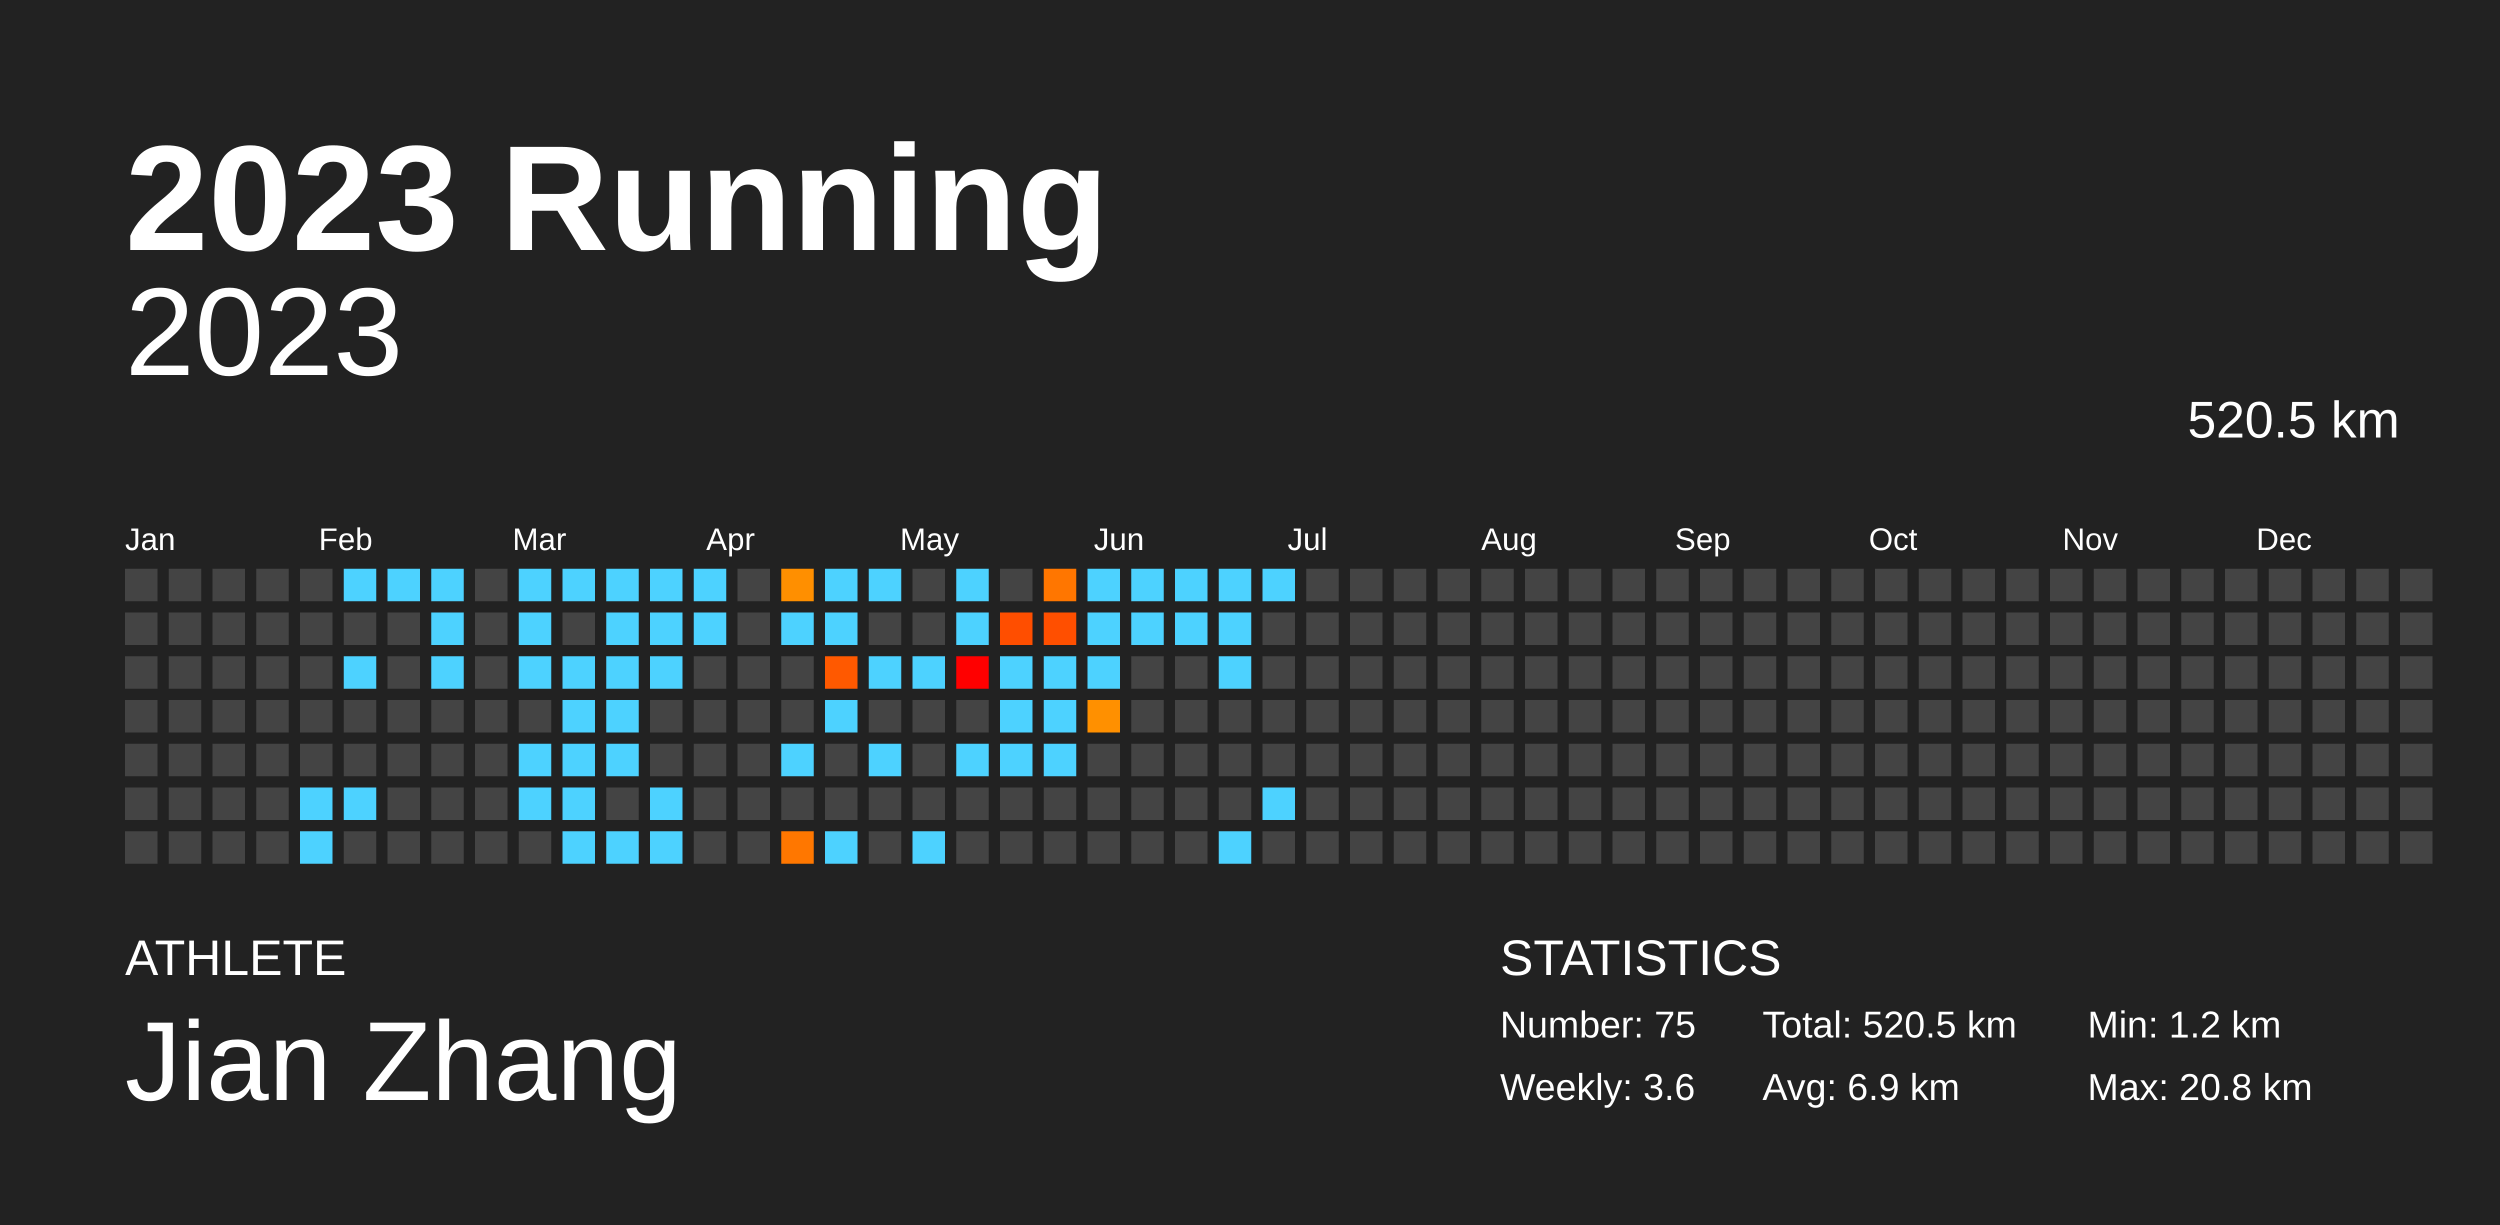
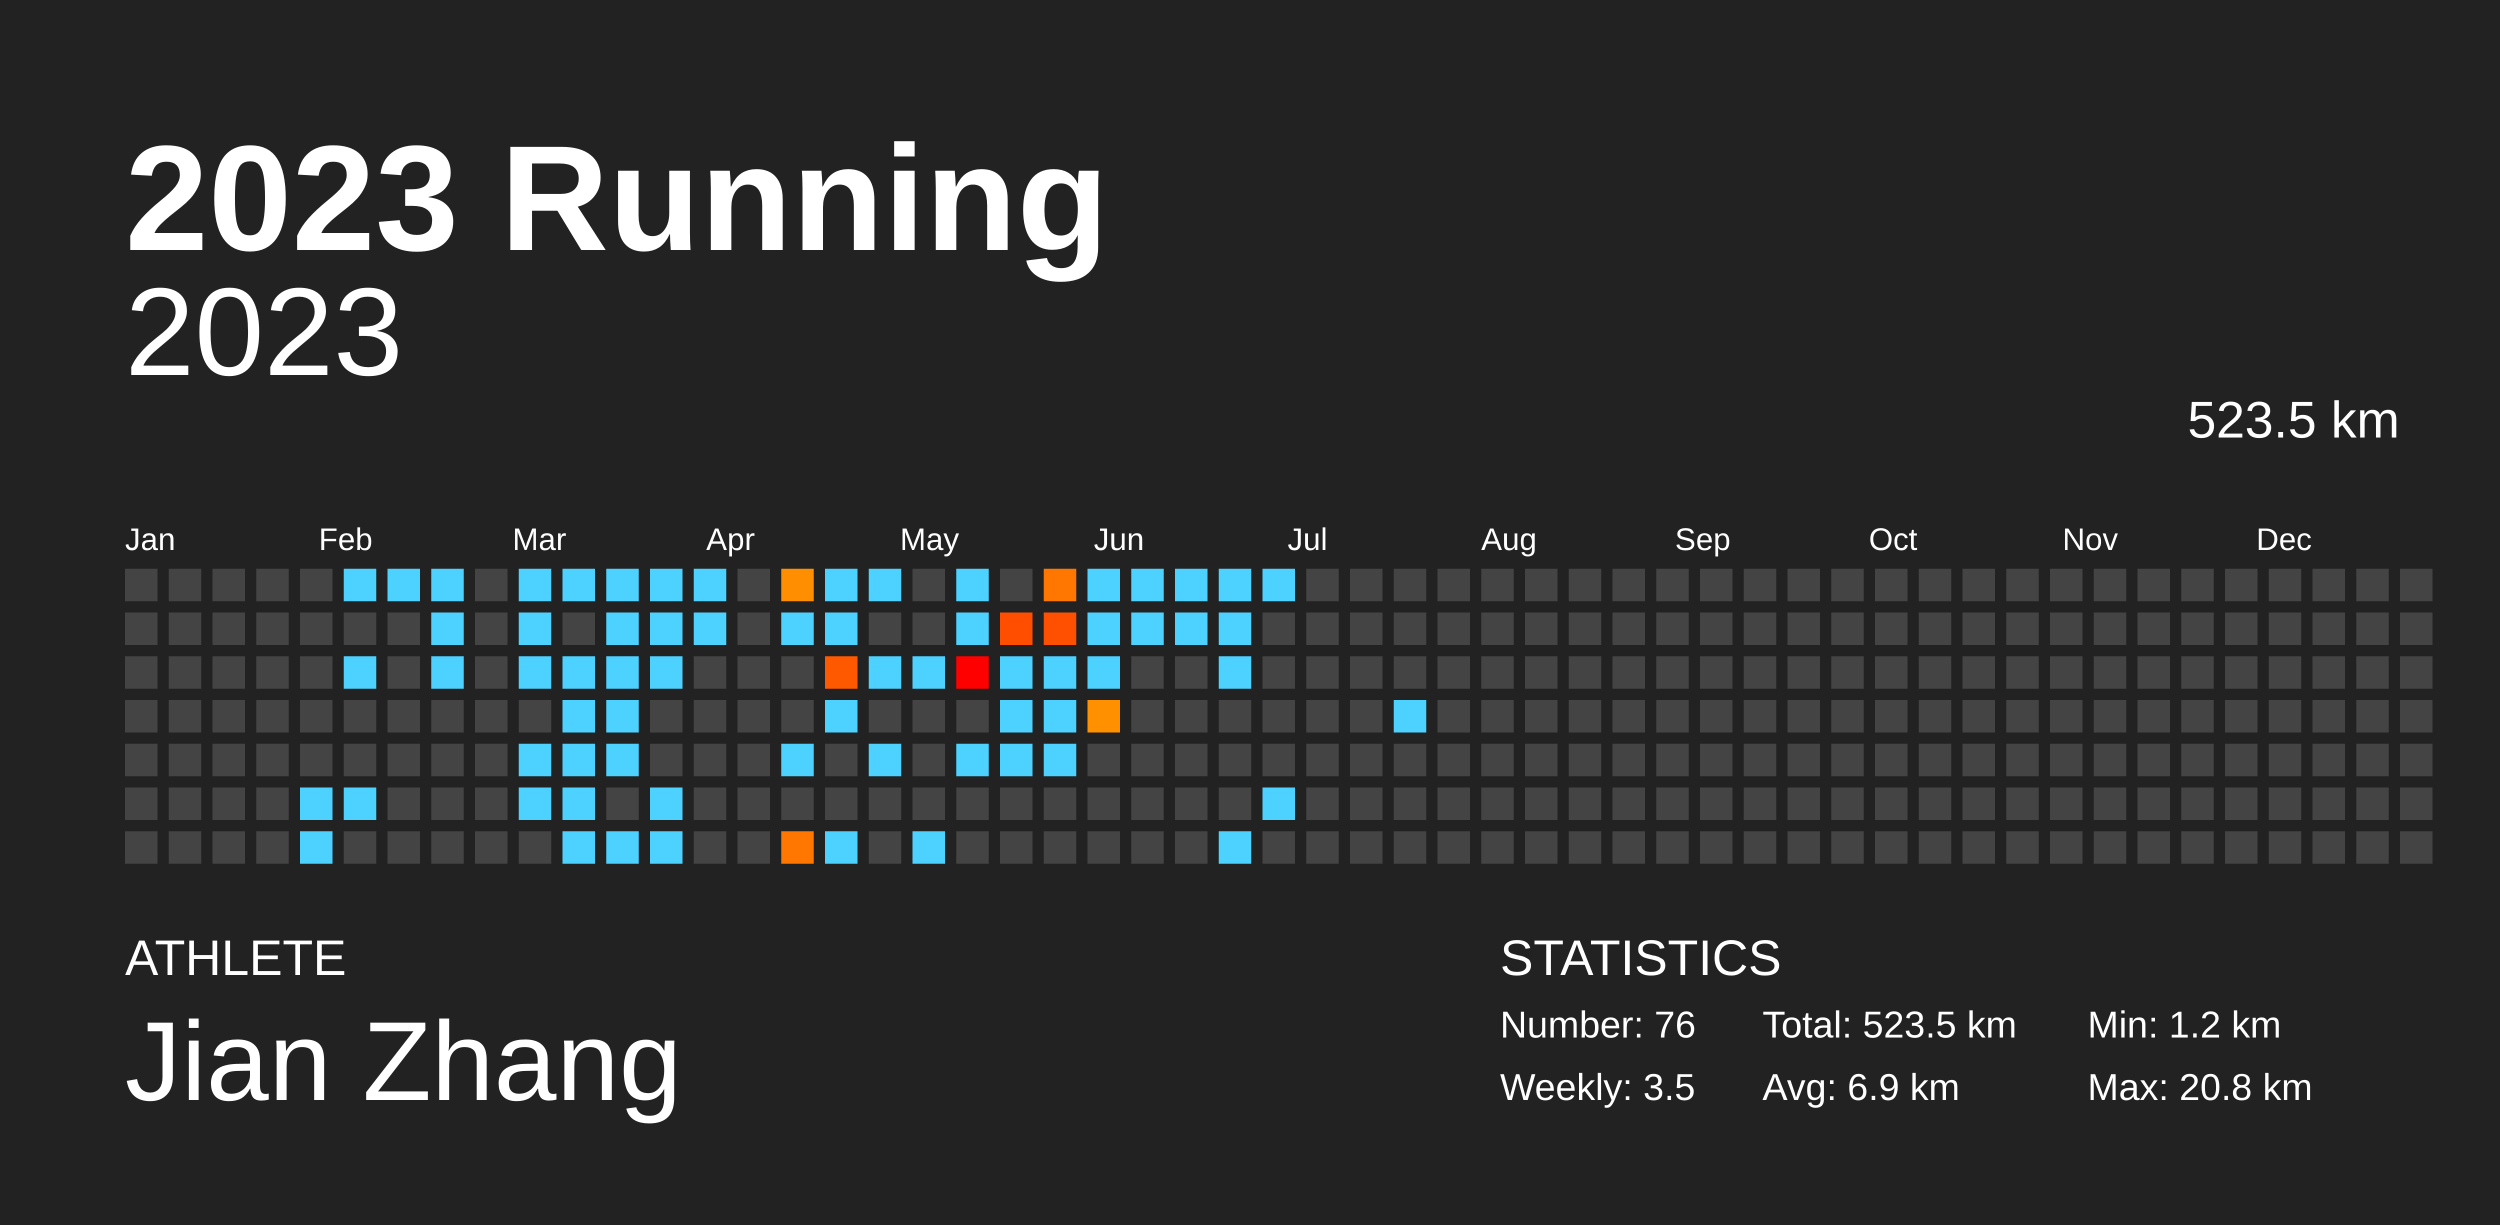
<svg xmlns="http://www.w3.org/2000/svg" baseProfile="full" height="98mm" version="1.1" viewBox="0,0,200,98" width="200mm">
  <defs />
  <rect fill="#222222" height="98" width="200" x="0" y="0" />
  <text fill="#FFFFFF" style="font-size:12px; font-family:Arial; font-weight:bold;" x="10" y="20">2023 Running</text>
  <text fill="#FFFFFF" style="font-size:4px; font-family:Arial" x="10" y="78">ATHLETE</text>
  <text fill="#FFFFFF" style="font-size:9px; font-family:Arial" x="10" y="88">Jian Zhang</text>
  <text fill="#FFFFFF" style="font-size:4px; font-family:Arial" x="120" y="78">STATISTICS</text>
-   <text fill="#FFFFFF" style="font-size:3px; font-family:Arial" x="120" y="83">Number: 75</text>
-   <text fill="#FFFFFF" style="font-size:3px; font-family:Arial" x="120" y="88">Weekly: 3.6</text>
-   <text fill="#FFFFFF" style="font-size:3px; font-family:Arial" x="141" y="83">Total: 520.5 km</text>
+   <text fill="#FFFFFF" style="font-size:3px; font-family:Arial" x="120" y="83">Number: 76</text>
+   <text fill="#FFFFFF" style="font-size:3px; font-family:Arial" x="120" y="88">Weekly: 3.5</text>
+   <text fill="#FFFFFF" style="font-size:3px; font-family:Arial" x="141" y="83">Total: 523.5 km</text>
  <text fill="#FFFFFF" style="font-size:3px; font-family:Arial" x="141" y="88">Avg: 6.9 km</text>
  <text fill="#FFFFFF" style="font-size:3px; font-family:Arial" x="167" y="83">Min: 1.2 km</text>
  <text fill="#FFFFFF" style="font-size:3px; font-family:Arial" x="167" y="88">Max: 20.8 km</text>
  <text alignment-baseline="hanging" fill="#FFFFFF" style="font-size:10.0px; font-family:Arial;" x="10" y="30">2023</text>
-   <text alignment-baseline="hanging" fill="#FFFFFF" style="font-size:4.125px; font-family:Arial;" x="175" y="35">520.5 km</text>
+   <text alignment-baseline="hanging" fill="#FFFFFF" style="font-size:4.125px; font-family:Arial;" x="175" y="35">523.5 km</text>
  <text fill="#FFFFFF" style="font-size:2.5px; font-family:Arial" x="10.0" y="44">Jan</text>
  <text fill="#FFFFFF" style="font-size:2.5px; font-family:Arial" x="25.5" y="44">Feb</text>
  <text fill="#FFFFFF" style="font-size:2.5px; font-family:Arial" x="41.0" y="44">Mar</text>
  <text fill="#FFFFFF" style="font-size:2.5px; font-family:Arial" x="56.5" y="44">Apr</text>
  <text fill="#FFFFFF" style="font-size:2.5px; font-family:Arial" x="72.0" y="44">May</text>
  <text fill="#FFFFFF" style="font-size:2.5px; font-family:Arial" x="87.5" y="44">Jun</text>
  <text fill="#FFFFFF" style="font-size:2.5px; font-family:Arial" x="103.0" y="44">Jul</text>
  <text fill="#FFFFFF" style="font-size:2.5px; font-family:Arial" x="118.5" y="44">Aug</text>
  <text fill="#FFFFFF" style="font-size:2.5px; font-family:Arial" x="134.0" y="44">Sep</text>
  <text fill="#FFFFFF" style="font-size:2.5px; font-family:Arial" x="149.5" y="44">Oct</text>
  <text fill="#FFFFFF" style="font-size:2.5px; font-family:Arial" x="165.0" y="44">Nov</text>
  <text fill="#FFFFFF" style="font-size:2.5px; font-family:Arial" x="180.5" y="44">Dec</text>
  <rect fill="#444444" height="2.6" width="2.6" x="10.0" y="45.5" />
  <rect fill="#444444" height="2.6" width="2.6" x="10.0" y="49.0" />
  <rect fill="#444444" height="2.6" width="2.6" x="10.0" y="52.5" />
  <rect fill="#444444" height="2.6" width="2.6" x="10.0" y="56.0" />
  <rect fill="#444444" height="2.6" width="2.6" x="10.0" y="59.5" />
  <rect fill="#444444" height="2.6" width="2.6" x="10.0" y="63.0" />
  <rect fill="#444444" height="2.6" width="2.6" x="10.0" y="66.5" />
  <rect fill="#444444" height="2.6" width="2.6" x="13.5" y="45.5" />
  <rect fill="#444444" height="2.6" width="2.6" x="13.5" y="49.0" />
  <rect fill="#444444" height="2.6" width="2.6" x="13.5" y="52.5" />
  <rect fill="#444444" height="2.6" width="2.6" x="13.5" y="56.0" />
  <rect fill="#444444" height="2.6" width="2.6" x="13.5" y="59.5" />
  <rect fill="#444444" height="2.6" width="2.6" x="13.5" y="63.0" />
  <rect fill="#444444" height="2.6" width="2.6" x="13.5" y="66.5" />
  <rect fill="#444444" height="2.6" width="2.6" x="17.0" y="45.5" />
  <rect fill="#444444" height="2.6" width="2.6" x="17.0" y="49.0" />
  <rect fill="#444444" height="2.6" width="2.6" x="17.0" y="52.5" />
  <rect fill="#444444" height="2.6" width="2.6" x="17.0" y="56.0" />
  <rect fill="#444444" height="2.6" width="2.6" x="17.0" y="59.5" />
  <rect fill="#444444" height="2.6" width="2.6" x="17.0" y="63.0" />
  <rect fill="#444444" height="2.6" width="2.6" x="17.0" y="66.5" />
  <rect fill="#444444" height="2.6" width="2.6" x="20.5" y="45.5" />
  <rect fill="#444444" height="2.6" width="2.6" x="20.5" y="49.0" />
  <rect fill="#444444" height="2.6" width="2.6" x="20.5" y="52.5" />
  <rect fill="#444444" height="2.6" width="2.6" x="20.5" y="56.0" />
  <rect fill="#444444" height="2.6" width="2.6" x="20.5" y="59.5" />
  <rect fill="#444444" height="2.6" width="2.6" x="20.5" y="63.0" />
  <rect fill="#444444" height="2.6" width="2.6" x="20.5" y="66.5" />
  <rect fill="#444444" height="2.6" width="2.6" x="24.0" y="45.5" />
  <rect fill="#444444" height="2.6" width="2.6" x="24.0" y="49.0" />
  <rect fill="#444444" height="2.6" width="2.6" x="24.0" y="52.5" />
  <rect fill="#444444" height="2.6" width="2.6" x="24.0" y="56.0" />
  <rect fill="#444444" height="2.6" width="2.6" x="24.0" y="59.5" />
  <rect fill="#4dd2ff" height="2.6" width="2.6" x="24.0" y="63.0" />
  <rect fill="#4dd2ff" height="2.6" width="2.6" x="24.0" y="66.5" />
  <rect fill="#4dd2ff" height="2.6" width="2.6" x="27.5" y="45.5" />
  <rect fill="#444444" height="2.6" width="2.6" x="27.5" y="49.0" />
  <rect fill="#4dd2ff" height="2.6" width="2.6" x="27.5" y="52.5" />
  <rect fill="#444444" height="2.6" width="2.6" x="27.5" y="56.0" />
  <rect fill="#444444" height="2.6" width="2.6" x="27.5" y="59.5" />
  <rect fill="#4dd2ff" height="2.6" width="2.6" x="27.5" y="63.0" />
  <rect fill="#444444" height="2.6" width="2.6" x="27.5" y="66.5" />
  <rect fill="#4dd2ff" height="2.6" width="2.6" x="31.0" y="45.5" />
  <rect fill="#444444" height="2.6" width="2.6" x="31.0" y="49.0" />
  <rect fill="#444444" height="2.6" width="2.6" x="31.0" y="52.5" />
  <rect fill="#444444" height="2.6" width="2.6" x="31.0" y="56.0" />
  <rect fill="#444444" height="2.6" width="2.6" x="31.0" y="59.5" />
  <rect fill="#444444" height="2.6" width="2.6" x="31.0" y="63.0" />
  <rect fill="#444444" height="2.6" width="2.6" x="31.0" y="66.5" />
  <rect fill="#4dd2ff" height="2.6" width="2.6" x="34.5" y="45.5" />
  <rect fill="#4dd2ff" height="2.6" width="2.6" x="34.5" y="49.0" />
  <rect fill="#4dd2ff" height="2.6" width="2.6" x="34.5" y="52.5" />
  <rect fill="#444444" height="2.6" width="2.6" x="34.5" y="56.0" />
  <rect fill="#444444" height="2.6" width="2.6" x="34.5" y="59.5" />
  <rect fill="#444444" height="2.6" width="2.6" x="34.5" y="63.0" />
  <rect fill="#444444" height="2.6" width="2.6" x="34.5" y="66.5" />
  <rect fill="#444444" height="2.6" width="2.6" x="38.0" y="45.5" />
  <rect fill="#444444" height="2.6" width="2.6" x="38.0" y="49.0" />
  <rect fill="#444444" height="2.6" width="2.6" x="38.0" y="52.5" />
  <rect fill="#444444" height="2.6" width="2.6" x="38.0" y="56.0" />
  <rect fill="#444444" height="2.6" width="2.6" x="38.0" y="59.5" />
  <rect fill="#444444" height="2.6" width="2.6" x="38.0" y="63.0" />
  <rect fill="#444444" height="2.6" width="2.6" x="38.0" y="66.5" />
  <rect fill="#4dd2ff" height="2.6" width="2.6" x="41.5" y="45.5" />
  <rect fill="#4dd2ff" height="2.6" width="2.6" x="41.5" y="49.0" />
  <rect fill="#4dd2ff" height="2.6" width="2.6" x="41.5" y="52.5" />
  <rect fill="#444444" height="2.6" width="2.6" x="41.5" y="56.0" />
  <rect fill="#4dd2ff" height="2.6" width="2.6" x="41.5" y="59.5" />
  <rect fill="#4dd2ff" height="2.6" width="2.6" x="41.5" y="63.0" />
  <rect fill="#444444" height="2.6" width="2.6" x="41.5" y="66.5" />
  <rect fill="#4dd2ff" height="2.6" width="2.6" x="45.0" y="45.5" />
  <rect fill="#444444" height="2.6" width="2.6" x="45.0" y="49.0" />
  <rect fill="#4dd2ff" height="2.6" width="2.6" x="45.0" y="52.5" />
  <rect fill="#4dd2ff" height="2.6" width="2.6" x="45.0" y="56.0" />
  <rect fill="#4dd2ff" height="2.6" width="2.6" x="45.0" y="59.5" />
  <rect fill="#4dd2ff" height="2.6" width="2.6" x="45.0" y="63.0" />
  <rect fill="#4dd2ff" height="2.6" width="2.6" x="45.0" y="66.5" />
  <rect fill="#4dd2ff" height="2.6" width="2.6" x="48.5" y="45.5" />
  <rect fill="#4dd2ff" height="2.6" width="2.6" x="48.5" y="49.0" />
  <rect fill="#4dd2ff" height="2.6" width="2.6" x="48.5" y="52.5" />
  <rect fill="#4dd2ff" height="2.6" width="2.6" x="48.5" y="56.0" />
  <rect fill="#4dd2ff" height="2.6" width="2.6" x="48.5" y="59.5" />
  <rect fill="#444444" height="2.6" width="2.6" x="48.5" y="63.0" />
  <rect fill="#4dd2ff" height="2.6" width="2.6" x="48.5" y="66.5" />
  <rect fill="#4dd2ff" height="2.6" width="2.6" x="52.0" y="45.5" />
  <rect fill="#4dd2ff" height="2.6" width="2.6" x="52.0" y="49.0" />
  <rect fill="#4dd2ff" height="2.6" width="2.6" x="52.0" y="52.5" />
  <rect fill="#444444" height="2.6" width="2.6" x="52.0" y="56.0" />
  <rect fill="#444444" height="2.6" width="2.6" x="52.0" y="59.5" />
  <rect fill="#4dd2ff" height="2.6" width="2.6" x="52.0" y="63.0" />
  <rect fill="#4dd2ff" height="2.6" width="2.6" x="52.0" y="66.5" />
  <rect fill="#4dd2ff" height="2.6" width="2.6" x="55.5" y="45.5" />
  <rect fill="#4dd2ff" height="2.6" width="2.6" x="55.5" y="49.0" />
  <rect fill="#444444" height="2.6" width="2.6" x="55.5" y="52.5" />
  <rect fill="#444444" height="2.6" width="2.6" x="55.5" y="56.0" />
  <rect fill="#444444" height="2.6" width="2.6" x="55.5" y="59.5" />
  <rect fill="#444444" height="2.6" width="2.6" x="55.5" y="63.0" />
  <rect fill="#444444" height="2.6" width="2.6" x="55.5" y="66.5" />
  <rect fill="#444444" height="2.6" width="2.6" x="59.0" y="45.5" />
  <rect fill="#444444" height="2.6" width="2.6" x="59.0" y="49.0" />
  <rect fill="#444444" height="2.6" width="2.6" x="59.0" y="52.5" />
  <rect fill="#444444" height="2.6" width="2.6" x="59.0" y="56.0" />
  <rect fill="#444444" height="2.6" width="2.6" x="59.0" y="59.5" />
  <rect fill="#444444" height="2.6" width="2.6" x="59.0" y="63.0" />
  <rect fill="#444444" height="2.6" width="2.6" x="59.0" y="66.5" />
  <rect fill="#ff8f00" height="2.6" width="2.6" x="62.5" y="45.5" />
  <rect fill="#4dd2ff" height="2.6" width="2.6" x="62.5" y="49.0" />
  <rect fill="#444444" height="2.6" width="2.6" x="62.5" y="52.5" />
  <rect fill="#444444" height="2.6" width="2.6" x="62.5" y="56.0" />
  <rect fill="#4dd2ff" height="2.6" width="2.6" x="62.5" y="59.5" />
  <rect fill="#444444" height="2.6" width="2.6" x="62.5" y="63.0" />
  <rect fill="#ff7700" height="2.6" width="2.6" x="62.5" y="66.5" />
  <rect fill="#4dd2ff" height="2.6" width="2.6" x="66.0" y="45.5" />
  <rect fill="#4dd2ff" height="2.6" width="2.6" x="66.0" y="49.0" />
  <rect fill="#ff5900" height="2.6" width="2.6" x="66.0" y="52.5" />
  <rect fill="#4dd2ff" height="2.6" width="2.6" x="66.0" y="56.0" />
  <rect fill="#444444" height="2.6" width="2.6" x="66.0" y="59.5" />
  <rect fill="#444444" height="2.6" width="2.6" x="66.0" y="63.0" />
  <rect fill="#4dd2ff" height="2.6" width="2.6" x="66.0" y="66.5" />
  <rect fill="#4dd2ff" height="2.6" width="2.6" x="69.5" y="45.5" />
  <rect fill="#444444" height="2.6" width="2.6" x="69.5" y="49.0" />
  <rect fill="#4dd2ff" height="2.6" width="2.6" x="69.5" y="52.5" />
  <rect fill="#444444" height="2.6" width="2.6" x="69.5" y="56.0" />
  <rect fill="#4dd2ff" height="2.6" width="2.6" x="69.5" y="59.5" />
  <rect fill="#444444" height="2.6" width="2.6" x="69.5" y="63.0" />
  <rect fill="#444444" height="2.6" width="2.6" x="69.5" y="66.5" />
  <rect fill="#444444" height="2.6" width="2.6" x="73.0" y="45.5" />
  <rect fill="#444444" height="2.6" width="2.6" x="73.0" y="49.0" />
  <rect fill="#4dd2ff" height="2.6" width="2.6" x="73.0" y="52.5" />
  <rect fill="#444444" height="2.6" width="2.6" x="73.0" y="56.0" />
  <rect fill="#444444" height="2.6" width="2.6" x="73.0" y="59.5" />
  <rect fill="#444444" height="2.6" width="2.6" x="73.0" y="63.0" />
  <rect fill="#4dd2ff" height="2.6" width="2.6" x="73.0" y="66.5" />
  <rect fill="#4dd2ff" height="2.6" width="2.6" x="76.5" y="45.5" />
  <rect fill="#4dd2ff" height="2.6" width="2.6" x="76.5" y="49.0" />
  <rect fill="red" height="2.6" width="2.6" x="76.5" y="52.5" />
  <rect fill="#444444" height="2.6" width="2.6" x="76.5" y="56.0" />
  <rect fill="#4dd2ff" height="2.6" width="2.6" x="76.5" y="59.5" />
  <rect fill="#444444" height="2.6" width="2.6" x="76.5" y="63.0" />
  <rect fill="#444444" height="2.6" width="2.6" x="76.5" y="66.5" />
  <rect fill="#444444" height="2.6" width="2.6" x="80.0" y="45.5" />
  <rect fill="#ff4e00" height="2.6" width="2.6" x="80.0" y="49.0" />
  <rect fill="#4dd2ff" height="2.6" width="2.6" x="80.0" y="52.5" />
  <rect fill="#4dd2ff" height="2.6" width="2.6" x="80.0" y="56.0" />
  <rect fill="#4dd2ff" height="2.6" width="2.6" x="80.0" y="59.5" />
  <rect fill="#444444" height="2.6" width="2.6" x="80.0" y="63.0" />
  <rect fill="#444444" height="2.6" width="2.6" x="80.0" y="66.5" />
  <rect fill="#ff7600" height="2.6" width="2.6" x="83.5" y="45.5" />
  <rect fill="#ff4f00" height="2.6" width="2.6" x="83.5" y="49.0" />
  <rect fill="#4dd2ff" height="2.6" width="2.6" x="83.5" y="52.5" />
  <rect fill="#4dd2ff" height="2.6" width="2.6" x="83.5" y="56.0" />
  <rect fill="#4dd2ff" height="2.6" width="2.6" x="83.5" y="59.5" />
  <rect fill="#444444" height="2.6" width="2.6" x="83.5" y="63.0" />
  <rect fill="#444444" height="2.6" width="2.6" x="83.5" y="66.5" />
  <rect fill="#4dd2ff" height="2.6" width="2.6" x="87.0" y="45.5" />
  <rect fill="#4dd2ff" height="2.6" width="2.6" x="87.0" y="49.0" />
  <rect fill="#4dd2ff" height="2.6" width="2.6" x="87.0" y="52.5" />
  <rect fill="#ff9000" height="2.6" width="2.6" x="87.0" y="56.0" />
  <rect fill="#444444" height="2.6" width="2.6" x="87.0" y="59.5" />
  <rect fill="#444444" height="2.6" width="2.6" x="87.0" y="63.0" />
  <rect fill="#444444" height="2.6" width="2.6" x="87.0" y="66.5" />
  <rect fill="#4dd2ff" height="2.6" width="2.6" x="90.5" y="45.5" />
  <rect fill="#4dd2ff" height="2.6" width="2.6" x="90.5" y="49.0" />
  <rect fill="#444444" height="2.6" width="2.6" x="90.5" y="52.5" />
  <rect fill="#444444" height="2.6" width="2.6" x="90.5" y="56.0" />
  <rect fill="#444444" height="2.6" width="2.6" x="90.5" y="59.5" />
  <rect fill="#444444" height="2.6" width="2.6" x="90.5" y="63.0" />
  <rect fill="#444444" height="2.6" width="2.6" x="90.5" y="66.5" />
  <rect fill="#4dd2ff" height="2.6" width="2.6" x="94.0" y="45.5" />
  <rect fill="#4dd2ff" height="2.6" width="2.6" x="94.0" y="49.0" />
  <rect fill="#444444" height="2.6" width="2.6" x="94.0" y="52.5" />
  <rect fill="#444444" height="2.6" width="2.6" x="94.0" y="56.0" />
  <rect fill="#444444" height="2.6" width="2.6" x="94.0" y="59.5" />
  <rect fill="#444444" height="2.6" width="2.6" x="94.0" y="63.0" />
  <rect fill="#444444" height="2.6" width="2.6" x="94.0" y="66.5" />
  <rect fill="#4dd2ff" height="2.6" width="2.6" x="97.5" y="45.5" />
  <rect fill="#4dd2ff" height="2.6" width="2.6" x="97.5" y="49.0" />
  <rect fill="#4dd2ff" height="2.6" width="2.6" x="97.5" y="52.5" />
  <rect fill="#444444" height="2.6" width="2.6" x="97.5" y="56.0" />
  <rect fill="#444444" height="2.6" width="2.6" x="97.5" y="59.5" />
  <rect fill="#444444" height="2.6" width="2.6" x="97.5" y="63.0" />
  <rect fill="#4dd2ff" height="2.6" width="2.6" x="97.5" y="66.5" />
  <rect fill="#4dd2ff" height="2.6" width="2.6" x="101.0" y="45.5" />
  <rect fill="#444444" height="2.6" width="2.6" x="101.0" y="49.0" />
  <rect fill="#444444" height="2.6" width="2.6" x="101.0" y="52.5" />
  <rect fill="#444444" height="2.6" width="2.6" x="101.0" y="56.0" />
  <rect fill="#444444" height="2.6" width="2.6" x="101.0" y="59.5" />
  <rect fill="#4dd2ff" height="2.6" width="2.6" x="101.0" y="63.0" />
  <rect fill="#444444" height="2.6" width="2.6" x="101.0" y="66.5" />
  <rect fill="#444444" height="2.6" width="2.6" x="104.5" y="45.5" />
  <rect fill="#444444" height="2.6" width="2.6" x="104.5" y="49.0" />
  <rect fill="#444444" height="2.6" width="2.6" x="104.5" y="52.5" />
  <rect fill="#444444" height="2.6" width="2.6" x="104.5" y="56.0" />
  <rect fill="#444444" height="2.6" width="2.6" x="104.5" y="59.5" />
  <rect fill="#444444" height="2.6" width="2.6" x="104.5" y="63.0" />
  <rect fill="#444444" height="2.6" width="2.6" x="104.5" y="66.5" />
  <rect fill="#444444" height="2.6" width="2.6" x="108.0" y="45.5" />
  <rect fill="#444444" height="2.6" width="2.6" x="108.0" y="49.0" />
  <rect fill="#444444" height="2.6" width="2.6" x="108.0" y="52.5" />
  <rect fill="#444444" height="2.6" width="2.6" x="108.0" y="56.0" />
  <rect fill="#444444" height="2.6" width="2.6" x="108.0" y="59.5" />
  <rect fill="#444444" height="2.6" width="2.6" x="108.0" y="63.0" />
  <rect fill="#444444" height="2.6" width="2.6" x="108.0" y="66.5" />
  <rect fill="#444444" height="2.6" width="2.6" x="111.5" y="45.5" />
  <rect fill="#444444" height="2.6" width="2.6" x="111.5" y="49.0" />
  <rect fill="#444444" height="2.6" width="2.6" x="111.5" y="52.5" />
-   <rect fill="#444444" height="2.6" width="2.6" x="111.5" y="56.0" />
+   <rect fill="#4dd2ff" height="2.6" width="2.6" x="111.5" y="56.0" />
  <rect fill="#444444" height="2.6" width="2.6" x="111.5" y="59.5" />
  <rect fill="#444444" height="2.6" width="2.6" x="111.5" y="63.0" />
  <rect fill="#444444" height="2.6" width="2.6" x="111.5" y="66.5" />
  <rect fill="#444444" height="2.6" width="2.6" x="115.0" y="45.5" />
  <rect fill="#444444" height="2.6" width="2.6" x="115.0" y="49.0" />
  <rect fill="#444444" height="2.6" width="2.6" x="115.0" y="52.5" />
  <rect fill="#444444" height="2.6" width="2.6" x="115.0" y="56.0" />
  <rect fill="#444444" height="2.6" width="2.6" x="115.0" y="59.5" />
  <rect fill="#444444" height="2.6" width="2.6" x="115.0" y="63.0" />
  <rect fill="#444444" height="2.6" width="2.6" x="115.0" y="66.5" />
  <rect fill="#444444" height="2.6" width="2.6" x="118.5" y="45.5" />
  <rect fill="#444444" height="2.6" width="2.6" x="118.5" y="49.0" />
  <rect fill="#444444" height="2.6" width="2.6" x="118.5" y="52.5" />
  <rect fill="#444444" height="2.6" width="2.6" x="118.5" y="56.0" />
  <rect fill="#444444" height="2.6" width="2.6" x="118.5" y="59.5" />
  <rect fill="#444444" height="2.6" width="2.6" x="118.5" y="63.0" />
  <rect fill="#444444" height="2.6" width="2.6" x="118.5" y="66.5" />
  <rect fill="#444444" height="2.6" width="2.6" x="122.0" y="45.5" />
  <rect fill="#444444" height="2.6" width="2.6" x="122.0" y="49.0" />
  <rect fill="#444444" height="2.6" width="2.6" x="122.0" y="52.5" />
  <rect fill="#444444" height="2.6" width="2.6" x="122.0" y="56.0" />
  <rect fill="#444444" height="2.6" width="2.6" x="122.0" y="59.5" />
  <rect fill="#444444" height="2.6" width="2.6" x="122.0" y="63.0" />
  <rect fill="#444444" height="2.6" width="2.6" x="122.0" y="66.5" />
  <rect fill="#444444" height="2.6" width="2.6" x="125.5" y="45.5" />
  <rect fill="#444444" height="2.6" width="2.6" x="125.5" y="49.0" />
  <rect fill="#444444" height="2.6" width="2.6" x="125.5" y="52.5" />
  <rect fill="#444444" height="2.6" width="2.6" x="125.5" y="56.0" />
  <rect fill="#444444" height="2.6" width="2.6" x="125.5" y="59.5" />
  <rect fill="#444444" height="2.6" width="2.6" x="125.5" y="63.0" />
  <rect fill="#444444" height="2.6" width="2.6" x="125.5" y="66.5" />
  <rect fill="#444444" height="2.6" width="2.6" x="129.0" y="45.5" />
  <rect fill="#444444" height="2.6" width="2.6" x="129.0" y="49.0" />
  <rect fill="#444444" height="2.6" width="2.6" x="129.0" y="52.5" />
  <rect fill="#444444" height="2.6" width="2.6" x="129.0" y="56.0" />
  <rect fill="#444444" height="2.6" width="2.6" x="129.0" y="59.5" />
  <rect fill="#444444" height="2.6" width="2.6" x="129.0" y="63.0" />
  <rect fill="#444444" height="2.6" width="2.6" x="129.0" y="66.5" />
  <rect fill="#444444" height="2.6" width="2.6" x="132.5" y="45.5" />
  <rect fill="#444444" height="2.6" width="2.6" x="132.5" y="49.0" />
  <rect fill="#444444" height="2.6" width="2.6" x="132.5" y="52.5" />
  <rect fill="#444444" height="2.6" width="2.6" x="132.5" y="56.0" />
  <rect fill="#444444" height="2.6" width="2.6" x="132.5" y="59.5" />
  <rect fill="#444444" height="2.6" width="2.6" x="132.5" y="63.0" />
  <rect fill="#444444" height="2.6" width="2.6" x="132.5" y="66.5" />
  <rect fill="#444444" height="2.6" width="2.6" x="136.0" y="45.5" />
  <rect fill="#444444" height="2.6" width="2.6" x="136.0" y="49.0" />
  <rect fill="#444444" height="2.6" width="2.6" x="136.0" y="52.5" />
  <rect fill="#444444" height="2.6" width="2.6" x="136.0" y="56.0" />
  <rect fill="#444444" height="2.6" width="2.6" x="136.0" y="59.5" />
  <rect fill="#444444" height="2.6" width="2.6" x="136.0" y="63.0" />
  <rect fill="#444444" height="2.6" width="2.6" x="136.0" y="66.5" />
  <rect fill="#444444" height="2.6" width="2.6" x="139.5" y="45.5" />
  <rect fill="#444444" height="2.6" width="2.6" x="139.5" y="49.0" />
  <rect fill="#444444" height="2.6" width="2.6" x="139.5" y="52.5" />
  <rect fill="#444444" height="2.6" width="2.6" x="139.5" y="56.0" />
  <rect fill="#444444" height="2.6" width="2.6" x="139.5" y="59.5" />
  <rect fill="#444444" height="2.6" width="2.6" x="139.5" y="63.0" />
  <rect fill="#444444" height="2.6" width="2.6" x="139.5" y="66.5" />
  <rect fill="#444444" height="2.6" width="2.6" x="143.0" y="45.5" />
  <rect fill="#444444" height="2.6" width="2.6" x="143.0" y="49.0" />
  <rect fill="#444444" height="2.6" width="2.6" x="143.0" y="52.5" />
  <rect fill="#444444" height="2.6" width="2.6" x="143.0" y="56.0" />
  <rect fill="#444444" height="2.6" width="2.6" x="143.0" y="59.5" />
  <rect fill="#444444" height="2.6" width="2.6" x="143.0" y="63.0" />
  <rect fill="#444444" height="2.6" width="2.6" x="143.0" y="66.5" />
  <rect fill="#444444" height="2.6" width="2.6" x="146.5" y="45.5" />
  <rect fill="#444444" height="2.6" width="2.6" x="146.5" y="49.0" />
  <rect fill="#444444" height="2.6" width="2.6" x="146.5" y="52.5" />
  <rect fill="#444444" height="2.6" width="2.6" x="146.5" y="56.0" />
  <rect fill="#444444" height="2.6" width="2.6" x="146.5" y="59.5" />
  <rect fill="#444444" height="2.6" width="2.6" x="146.5" y="63.0" />
  <rect fill="#444444" height="2.6" width="2.6" x="146.5" y="66.5" />
  <rect fill="#444444" height="2.6" width="2.6" x="150.0" y="45.5" />
  <rect fill="#444444" height="2.6" width="2.6" x="150.0" y="49.0" />
  <rect fill="#444444" height="2.6" width="2.6" x="150.0" y="52.5" />
  <rect fill="#444444" height="2.6" width="2.6" x="150.0" y="56.0" />
  <rect fill="#444444" height="2.6" width="2.6" x="150.0" y="59.5" />
  <rect fill="#444444" height="2.6" width="2.6" x="150.0" y="63.0" />
  <rect fill="#444444" height="2.6" width="2.6" x="150.0" y="66.5" />
  <rect fill="#444444" height="2.6" width="2.6" x="153.5" y="45.5" />
  <rect fill="#444444" height="2.6" width="2.6" x="153.5" y="49.0" />
  <rect fill="#444444" height="2.6" width="2.6" x="153.5" y="52.5" />
  <rect fill="#444444" height="2.6" width="2.6" x="153.5" y="56.0" />
  <rect fill="#444444" height="2.6" width="2.6" x="153.5" y="59.5" />
  <rect fill="#444444" height="2.6" width="2.6" x="153.5" y="63.0" />
  <rect fill="#444444" height="2.6" width="2.6" x="153.5" y="66.5" />
  <rect fill="#444444" height="2.6" width="2.6" x="157.0" y="45.5" />
  <rect fill="#444444" height="2.6" width="2.6" x="157.0" y="49.0" />
  <rect fill="#444444" height="2.6" width="2.6" x="157.0" y="52.5" />
  <rect fill="#444444" height="2.6" width="2.6" x="157.0" y="56.0" />
  <rect fill="#444444" height="2.6" width="2.6" x="157.0" y="59.5" />
  <rect fill="#444444" height="2.6" width="2.6" x="157.0" y="63.0" />
  <rect fill="#444444" height="2.6" width="2.6" x="157.0" y="66.5" />
  <rect fill="#444444" height="2.6" width="2.6" x="160.5" y="45.5" />
  <rect fill="#444444" height="2.6" width="2.6" x="160.5" y="49.0" />
  <rect fill="#444444" height="2.6" width="2.6" x="160.5" y="52.5" />
  <rect fill="#444444" height="2.6" width="2.6" x="160.5" y="56.0" />
  <rect fill="#444444" height="2.6" width="2.6" x="160.5" y="59.5" />
  <rect fill="#444444" height="2.6" width="2.6" x="160.5" y="63.0" />
  <rect fill="#444444" height="2.6" width="2.6" x="160.5" y="66.5" />
  <rect fill="#444444" height="2.6" width="2.6" x="164.0" y="45.5" />
  <rect fill="#444444" height="2.6" width="2.6" x="164.0" y="49.0" />
  <rect fill="#444444" height="2.6" width="2.6" x="164.0" y="52.5" />
  <rect fill="#444444" height="2.6" width="2.6" x="164.0" y="56.0" />
  <rect fill="#444444" height="2.6" width="2.6" x="164.0" y="59.5" />
  <rect fill="#444444" height="2.6" width="2.6" x="164.0" y="63.0" />
  <rect fill="#444444" height="2.6" width="2.6" x="164.0" y="66.5" />
  <rect fill="#444444" height="2.6" width="2.6" x="167.5" y="45.5" />
  <rect fill="#444444" height="2.6" width="2.6" x="167.5" y="49.0" />
  <rect fill="#444444" height="2.6" width="2.6" x="167.5" y="52.5" />
  <rect fill="#444444" height="2.6" width="2.6" x="167.5" y="56.0" />
  <rect fill="#444444" height="2.6" width="2.6" x="167.5" y="59.5" />
  <rect fill="#444444" height="2.6" width="2.6" x="167.5" y="63.0" />
  <rect fill="#444444" height="2.6" width="2.6" x="167.5" y="66.5" />
  <rect fill="#444444" height="2.6" width="2.6" x="171.0" y="45.5" />
  <rect fill="#444444" height="2.6" width="2.6" x="171.0" y="49.0" />
  <rect fill="#444444" height="2.6" width="2.6" x="171.0" y="52.5" />
  <rect fill="#444444" height="2.6" width="2.6" x="171.0" y="56.0" />
  <rect fill="#444444" height="2.6" width="2.6" x="171.0" y="59.5" />
  <rect fill="#444444" height="2.6" width="2.6" x="171.0" y="63.0" />
  <rect fill="#444444" height="2.6" width="2.6" x="171.0" y="66.5" />
  <rect fill="#444444" height="2.6" width="2.6" x="174.5" y="45.5" />
  <rect fill="#444444" height="2.6" width="2.6" x="174.5" y="49.0" />
  <rect fill="#444444" height="2.6" width="2.6" x="174.5" y="52.5" />
  <rect fill="#444444" height="2.6" width="2.6" x="174.5" y="56.0" />
  <rect fill="#444444" height="2.6" width="2.6" x="174.5" y="59.5" />
  <rect fill="#444444" height="2.6" width="2.6" x="174.5" y="63.0" />
  <rect fill="#444444" height="2.6" width="2.6" x="174.5" y="66.5" />
  <rect fill="#444444" height="2.6" width="2.6" x="178.0" y="45.5" />
  <rect fill="#444444" height="2.6" width="2.6" x="178.0" y="49.0" />
  <rect fill="#444444" height="2.6" width="2.6" x="178.0" y="52.5" />
  <rect fill="#444444" height="2.6" width="2.6" x="178.0" y="56.0" />
  <rect fill="#444444" height="2.6" width="2.6" x="178.0" y="59.5" />
  <rect fill="#444444" height="2.6" width="2.6" x="178.0" y="63.0" />
  <rect fill="#444444" height="2.6" width="2.6" x="178.0" y="66.5" />
  <rect fill="#444444" height="2.6" width="2.6" x="181.5" y="45.5" />
  <rect fill="#444444" height="2.6" width="2.6" x="181.5" y="49.0" />
  <rect fill="#444444" height="2.6" width="2.6" x="181.5" y="52.5" />
  <rect fill="#444444" height="2.6" width="2.6" x="181.5" y="56.0" />
  <rect fill="#444444" height="2.6" width="2.6" x="181.5" y="59.5" />
  <rect fill="#444444" height="2.6" width="2.6" x="181.5" y="63.0" />
  <rect fill="#444444" height="2.6" width="2.6" x="181.5" y="66.5" />
  <rect fill="#444444" height="2.6" width="2.6" x="185.0" y="45.5" />
  <rect fill="#444444" height="2.6" width="2.6" x="185.0" y="49.0" />
  <rect fill="#444444" height="2.6" width="2.6" x="185.0" y="52.5" />
  <rect fill="#444444" height="2.6" width="2.6" x="185.0" y="56.0" />
  <rect fill="#444444" height="2.6" width="2.6" x="185.0" y="59.5" />
  <rect fill="#444444" height="2.6" width="2.6" x="185.0" y="63.0" />
  <rect fill="#444444" height="2.6" width="2.6" x="185.0" y="66.5" />
  <rect fill="#444444" height="2.6" width="2.6" x="188.5" y="45.5" />
  <rect fill="#444444" height="2.6" width="2.6" x="188.5" y="49.0" />
  <rect fill="#444444" height="2.6" width="2.6" x="188.5" y="52.5" />
  <rect fill="#444444" height="2.6" width="2.6" x="188.5" y="56.0" />
  <rect fill="#444444" height="2.6" width="2.6" x="188.5" y="59.5" />
  <rect fill="#444444" height="2.6" width="2.6" x="188.5" y="63.0" />
  <rect fill="#444444" height="2.6" width="2.6" x="188.5" y="66.5" />
  <rect fill="#444444" height="2.6" width="2.6" x="192.0" y="45.5" />
  <rect fill="#444444" height="2.6" width="2.6" x="192.0" y="49.0" />
  <rect fill="#444444" height="2.6" width="2.6" x="192.0" y="52.5" />
  <rect fill="#444444" height="2.6" width="2.6" x="192.0" y="56.0" />
  <rect fill="#444444" height="2.6" width="2.6" x="192.0" y="59.5" />
  <rect fill="#444444" height="2.6" width="2.6" x="192.0" y="63.0" />
  <rect fill="#444444" height="2.6" width="2.6" x="192.0" y="66.5" />
</svg>
